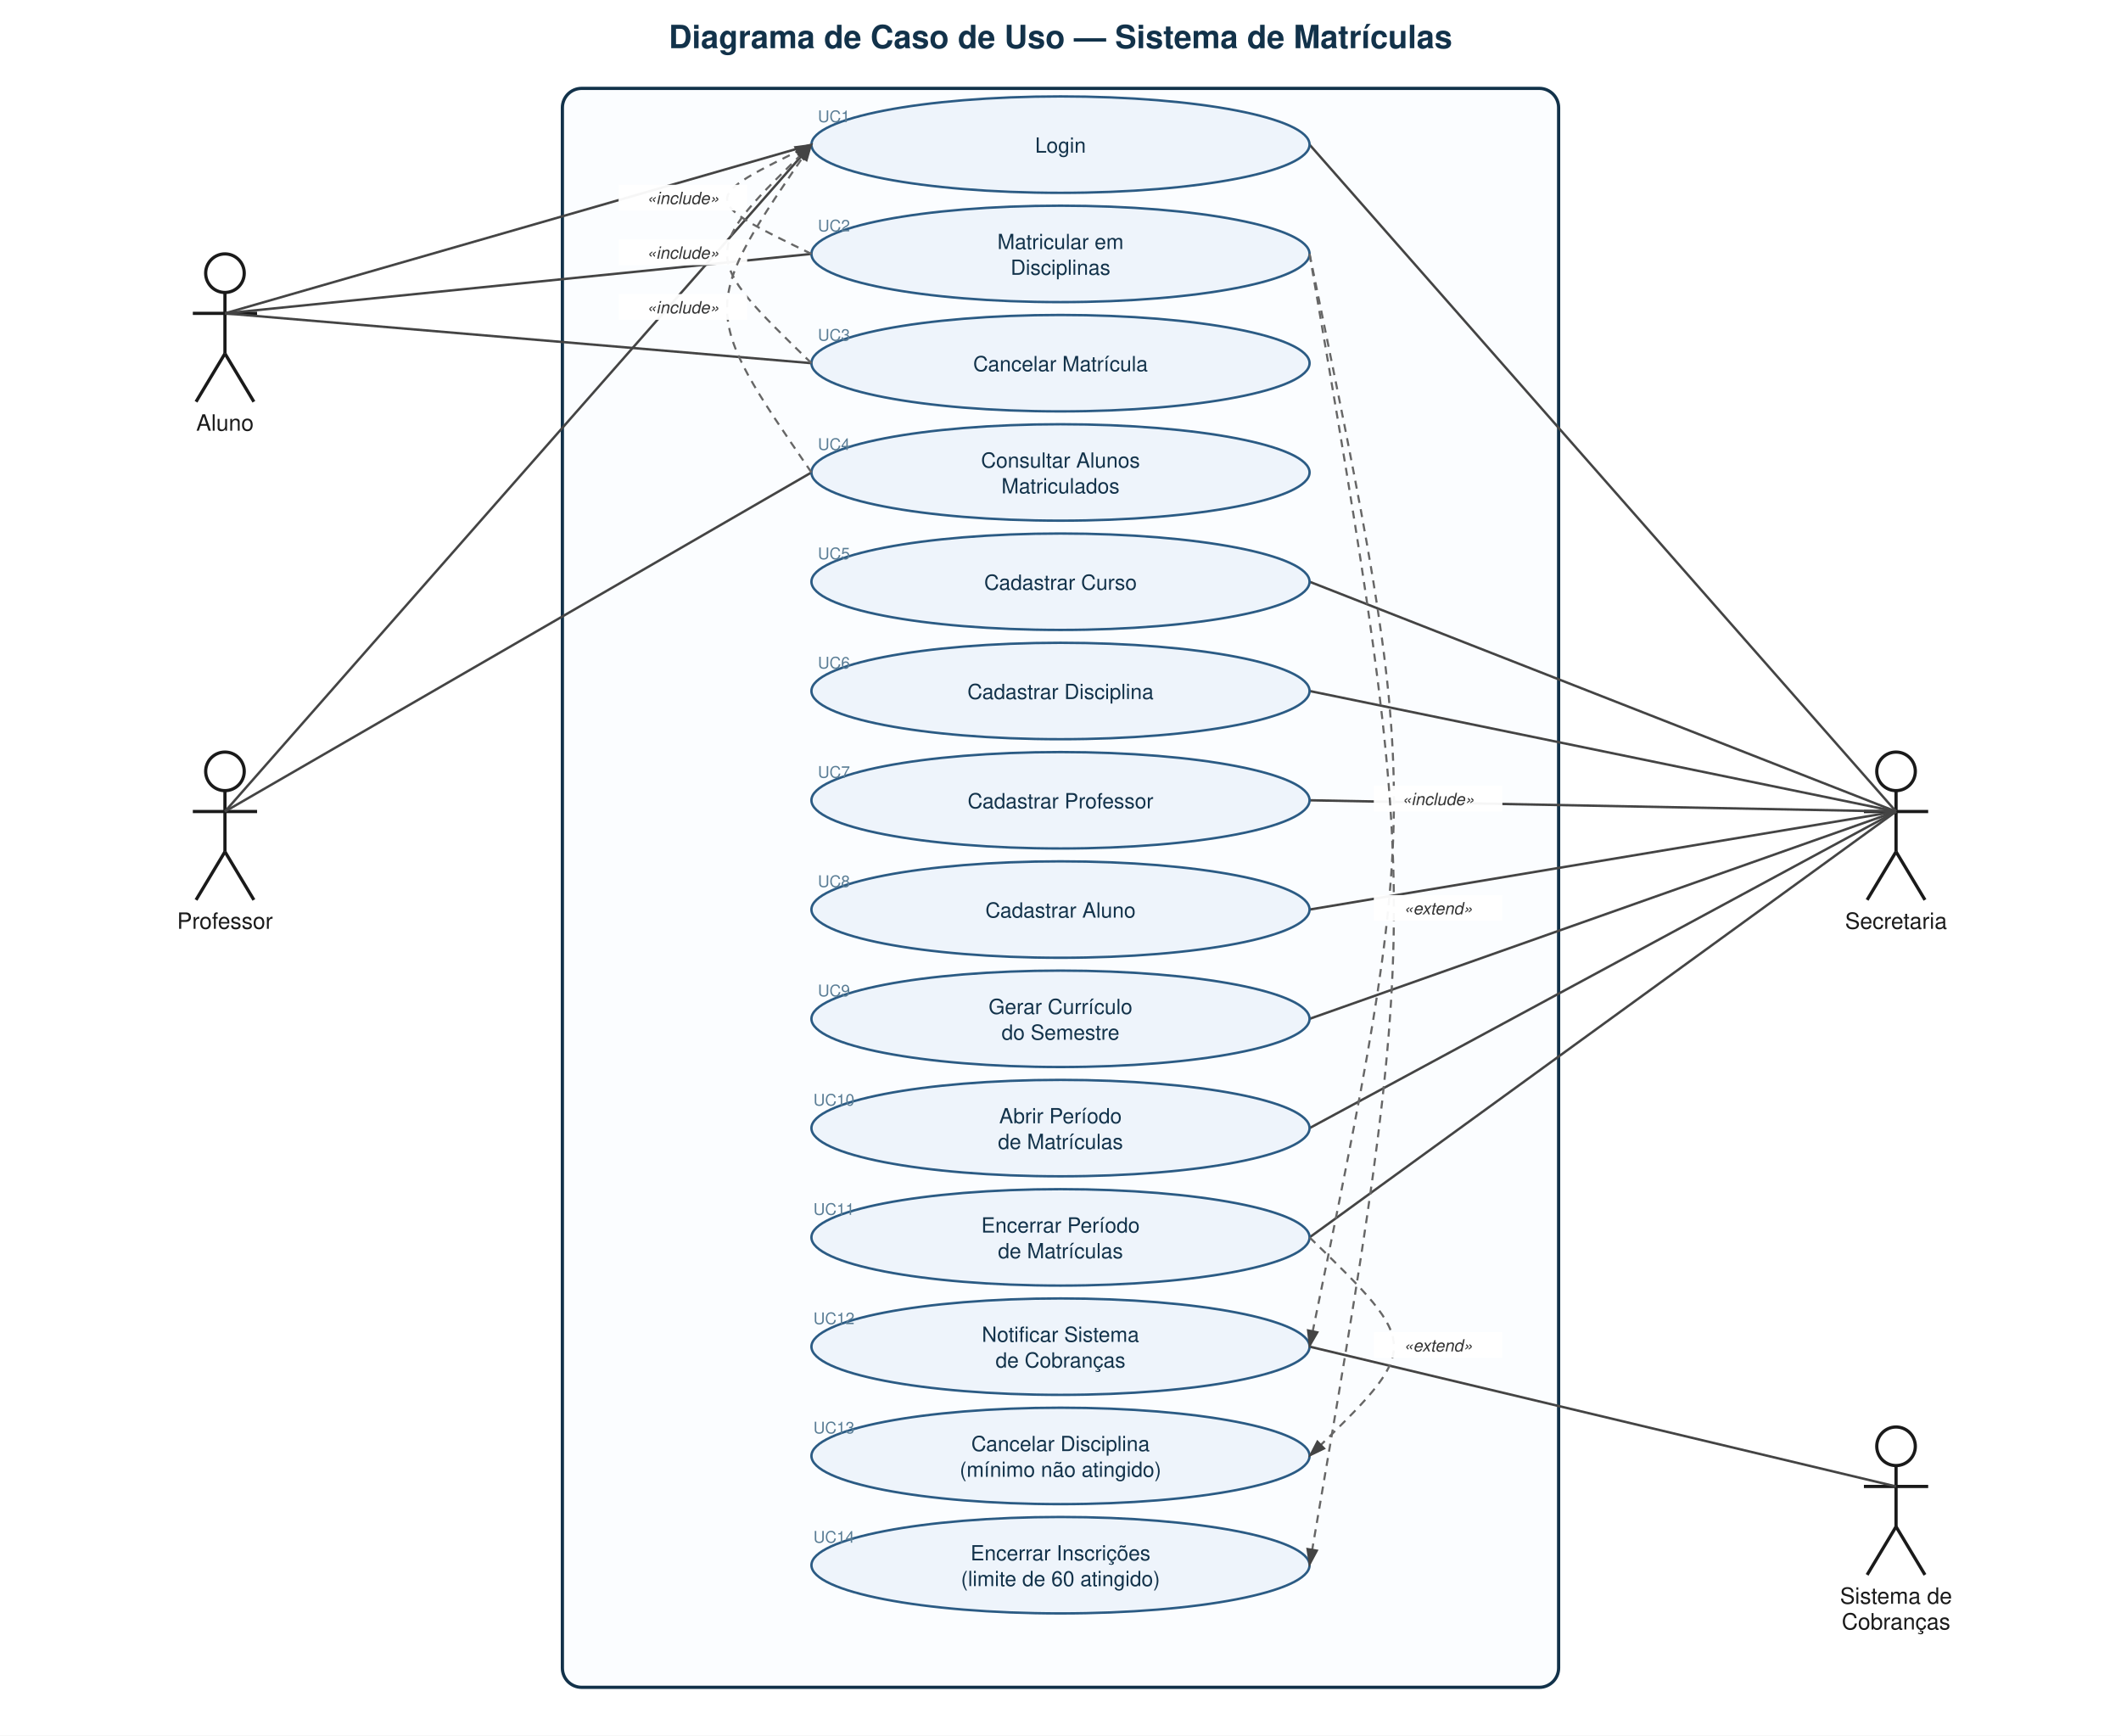
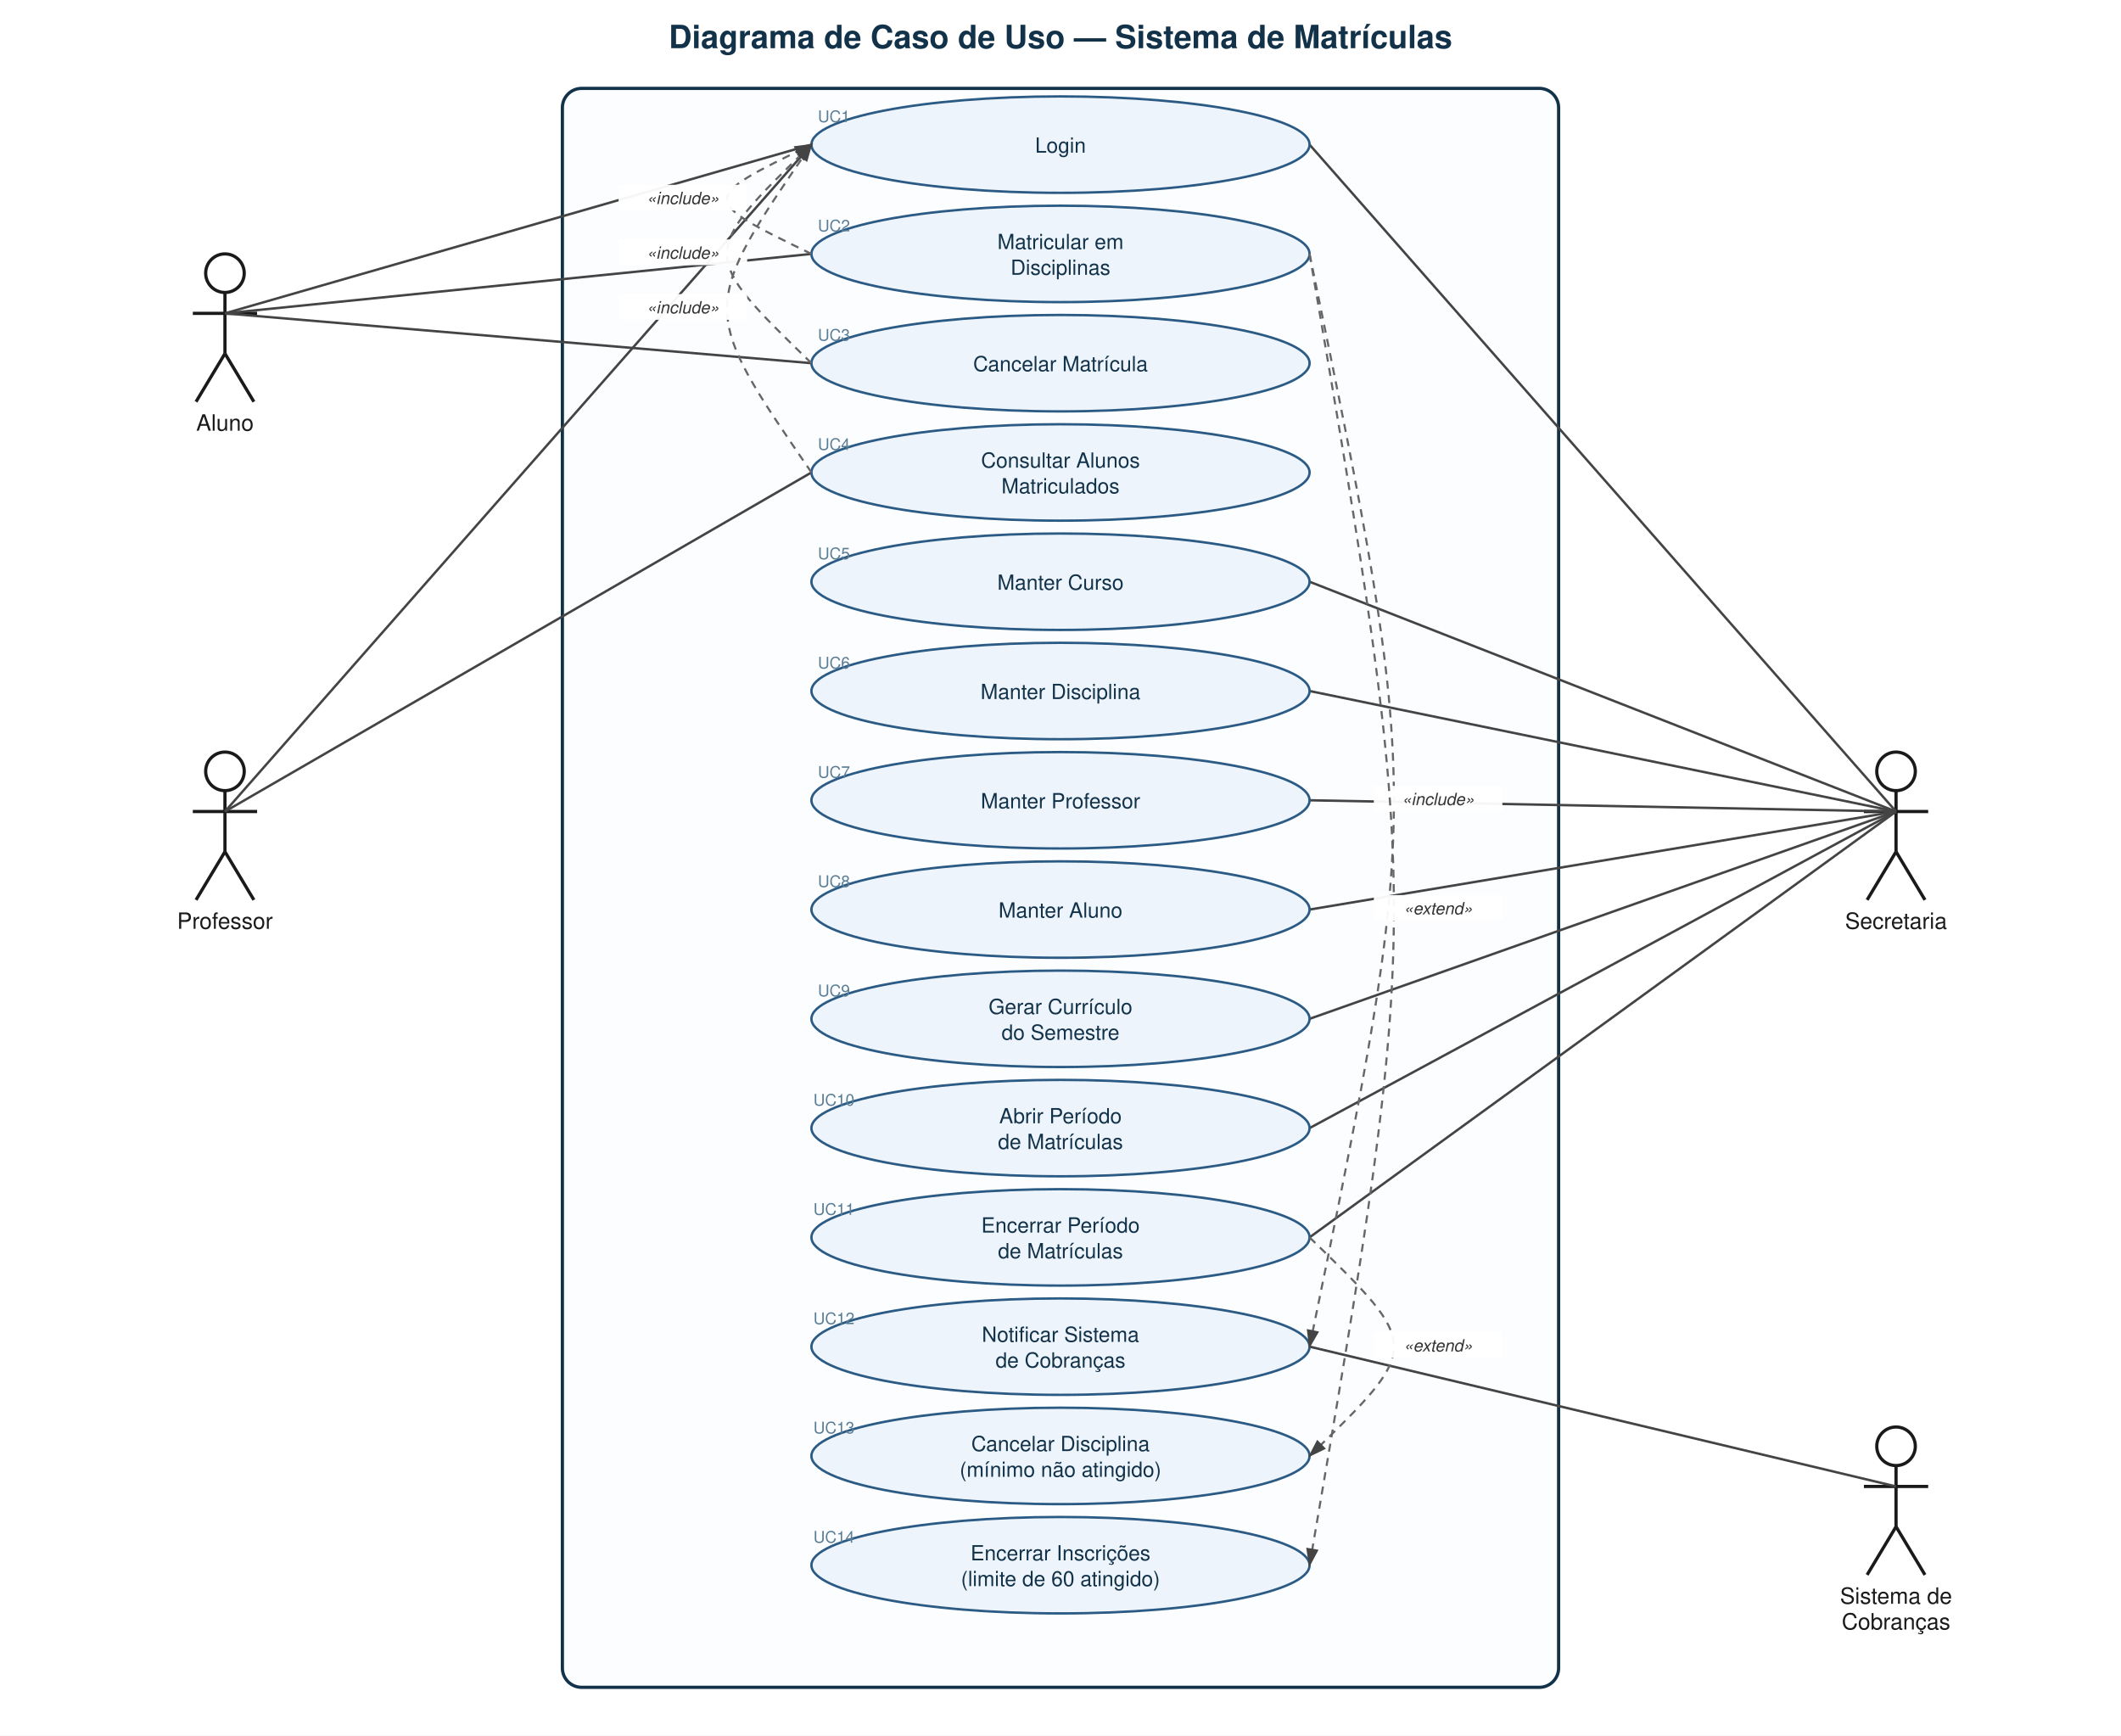
<svg xmlns="http://www.w3.org/2000/svg" viewBox="0 0 1320 1080" font-family="Helvetica,Arial,sans-serif">
  <rect x="0" y="0" width="1320" height="1080" fill="white" />
  <defs>
    <marker id="arrow" markerWidth="10" markerHeight="10" refX="8" refY="3" orient="auto" markerUnits="strokeWidth">
      <path d="M0,0 L0,6 L9,3 z" fill="#444" />
    </marker>
  </defs>
  <text x="660.0" y="30" text-anchor="middle" font-size="20" font-weight="bold" fill="#12324a">Diagrama de Caso de Uso — Sistema de Matrículas</text>
  <rect x="350" y="55" width="620" height="995" rx="12" fill="#fbfdff" stroke="#12324a" stroke-width="2" />
  <text x="660.0" y="79" text-anchor="middle" font-size="15" font-weight="bold" fill="#12324a">Sistema de Matrículas</text>
  <circle cx="140" cy="170" r="12" fill="none" stroke="#1a1a1a" stroke-width="2" />
  <line x1="140" y1="182" x2="140" y2="220" stroke="#1a1a1a" stroke-width="2" />
  <line x1="120" y1="195" x2="160" y2="195" stroke="#1a1a1a" stroke-width="2" />
  <line x1="140" y1="220" x2="122" y2="250" stroke="#1a1a1a" stroke-width="2" />
  <line x1="140" y1="220" x2="158" y2="250" stroke="#1a1a1a" stroke-width="2" />
  <text x="140" y="268" text-anchor="middle" font-size="14" font-family="Helvetica,Arial,sans-serif" fill="#1a1a1a">Aluno</text>
  <circle cx="140" cy="480" r="12" fill="none" stroke="#1a1a1a" stroke-width="2" />
  <line x1="140" y1="492" x2="140" y2="530" stroke="#1a1a1a" stroke-width="2" />
  <line x1="120" y1="505" x2="160" y2="505" stroke="#1a1a1a" stroke-width="2" />
  <line x1="140" y1="530" x2="122" y2="560" stroke="#1a1a1a" stroke-width="2" />
  <line x1="140" y1="530" x2="158" y2="560" stroke="#1a1a1a" stroke-width="2" />
  <text x="140" y="578" text-anchor="middle" font-size="14" font-family="Helvetica,Arial,sans-serif" fill="#1a1a1a">Professor</text>
  <circle cx="1180" cy="480" r="12" fill="none" stroke="#1a1a1a" stroke-width="2" />
  <line x1="1180" y1="492" x2="1180" y2="530" stroke="#1a1a1a" stroke-width="2" />
  <line x1="1160" y1="505" x2="1200" y2="505" stroke="#1a1a1a" stroke-width="2" />
  <line x1="1180" y1="530" x2="1162" y2="560" stroke="#1a1a1a" stroke-width="2" />
  <line x1="1180" y1="530" x2="1198" y2="560" stroke="#1a1a1a" stroke-width="2" />
  <text x="1180" y="578" text-anchor="middle" font-size="14" font-family="Helvetica,Arial,sans-serif" fill="#1a1a1a">Secretaria</text>
  <circle cx="1180" cy="900" r="12" fill="none" stroke="#1a1a1a" stroke-width="2" />
  <line x1="1180" y1="912" x2="1180" y2="950" stroke="#1a1a1a" stroke-width="2" />
  <line x1="1160" y1="925" x2="1200" y2="925" stroke="#1a1a1a" stroke-width="2" />
  <line x1="1180" y1="950" x2="1162" y2="980" stroke="#1a1a1a" stroke-width="2" />
  <line x1="1180" y1="950" x2="1198" y2="980" stroke="#1a1a1a" stroke-width="2" />
  <text x="1180" y="998" text-anchor="middle" font-size="14" font-family="Helvetica,Arial,sans-serif" fill="#1a1a1a">Sistema de</text>
  <text x="1180" y="1014" text-anchor="middle" font-size="14" font-family="Helvetica,Arial,sans-serif" fill="#1a1a1a">Cobranças</text>
  <line x1="140" y1="195" x2="505" y2="90" stroke="#444" stroke-width="1.5" />
  <line x1="140" y1="195" x2="505" y2="158" stroke="#444" stroke-width="1.5" />
  <line x1="140" y1="195" x2="505" y2="226" stroke="#444" stroke-width="1.5" />
  <line x1="140" y1="505" x2="505" y2="90" stroke="#444" stroke-width="1.5" />
  <line x1="140" y1="505" x2="505" y2="294" stroke="#444" stroke-width="1.5" />
  <line x1="1180" y1="505" x2="815" y2="90" stroke="#444" stroke-width="1.5" />
  <line x1="1180" y1="505" x2="815" y2="362" stroke="#444" stroke-width="1.5" />
  <line x1="1180" y1="505" x2="815" y2="430" stroke="#444" stroke-width="1.5" />
  <line x1="1180" y1="505" x2="815" y2="498" stroke="#444" stroke-width="1.5" />
  <line x1="1180" y1="505" x2="815" y2="566" stroke="#444" stroke-width="1.5" />
  <line x1="1180" y1="505" x2="815" y2="634" stroke="#444" stroke-width="1.5" />
  <line x1="1180" y1="505" x2="815" y2="702" stroke="#444" stroke-width="1.5" />
  <line x1="1180" y1="505" x2="815" y2="770" stroke="#444" stroke-width="1.5" />
  <line x1="1180" y1="925" x2="815" y2="838" stroke="#444" stroke-width="1.5" />
  <ellipse cx="660" cy="90" rx="155" ry="30" fill="#eef4fb" stroke="#2b5b84" stroke-width="1.5" />
  <text x="660" y="95" text-anchor="middle" font-size="13" font-family="Helvetica,Arial,sans-serif" fill="#12324a">Login</text>
  <text x="519" y="76" text-anchor="middle" font-size="10" font-family="Helvetica,Arial,sans-serif" fill="#5a7d95">UC1</text>
  <ellipse cx="660" cy="158" rx="155" ry="30" fill="#eef4fb" stroke="#2b5b84" stroke-width="1.5" />
  <text x="660" y="155" text-anchor="middle" font-size="13" font-family="Helvetica,Arial,sans-serif" fill="#12324a">Matricular em</text>
  <text x="660" y="171" text-anchor="middle" font-size="13" font-family="Helvetica,Arial,sans-serif" fill="#12324a">Disciplinas</text>
  <text x="519" y="144" text-anchor="middle" font-size="10" font-family="Helvetica,Arial,sans-serif" fill="#5a7d95">UC2</text>
  <ellipse cx="660" cy="226" rx="155" ry="30" fill="#eef4fb" stroke="#2b5b84" stroke-width="1.5" />
  <text x="660" y="231" text-anchor="middle" font-size="13" font-family="Helvetica,Arial,sans-serif" fill="#12324a">Cancelar Matrícula</text>
  <text x="519" y="212" text-anchor="middle" font-size="10" font-family="Helvetica,Arial,sans-serif" fill="#5a7d95">UC3</text>
  <ellipse cx="660" cy="294" rx="155" ry="30" fill="#eef4fb" stroke="#2b5b84" stroke-width="1.5" />
  <text x="660" y="291" text-anchor="middle" font-size="13" font-family="Helvetica,Arial,sans-serif" fill="#12324a">Consultar Alunos</text>
  <text x="660" y="307" text-anchor="middle" font-size="13" font-family="Helvetica,Arial,sans-serif" fill="#12324a">Matriculados</text>
  <text x="519" y="280" text-anchor="middle" font-size="10" font-family="Helvetica,Arial,sans-serif" fill="#5a7d95">UC4</text>
  <ellipse cx="660" cy="362" rx="155" ry="30" fill="#eef4fb" stroke="#2b5b84" stroke-width="1.5" />
-   <text x="660" y="367" text-anchor="middle" font-size="13" font-family="Helvetica,Arial,sans-serif" fill="#12324a">Cadastrar Curso</text>
+   <text x="660" y="367" text-anchor="middle" font-size="13" font-family="Helvetica,Arial,sans-serif" fill="#12324a">Manter Curso</text>
  <text x="519" y="348" text-anchor="middle" font-size="10" font-family="Helvetica,Arial,sans-serif" fill="#5a7d95">UC5</text>
  <ellipse cx="660" cy="430" rx="155" ry="30" fill="#eef4fb" stroke="#2b5b84" stroke-width="1.5" />
-   <text x="660" y="435" text-anchor="middle" font-size="13" font-family="Helvetica,Arial,sans-serif" fill="#12324a">Cadastrar Disciplina</text>
+   <text x="660" y="435" text-anchor="middle" font-size="13" font-family="Helvetica,Arial,sans-serif" fill="#12324a">Manter Disciplina</text>
  <text x="519" y="416" text-anchor="middle" font-size="10" font-family="Helvetica,Arial,sans-serif" fill="#5a7d95">UC6</text>
  <ellipse cx="660" cy="498" rx="155" ry="30" fill="#eef4fb" stroke="#2b5b84" stroke-width="1.5" />
-   <text x="660" y="503" text-anchor="middle" font-size="13" font-family="Helvetica,Arial,sans-serif" fill="#12324a">Cadastrar Professor</text>
+   <text x="660" y="503" text-anchor="middle" font-size="13" font-family="Helvetica,Arial,sans-serif" fill="#12324a">Manter Professor</text>
  <text x="519" y="484" text-anchor="middle" font-size="10" font-family="Helvetica,Arial,sans-serif" fill="#5a7d95">UC7</text>
  <ellipse cx="660" cy="566" rx="155" ry="30" fill="#eef4fb" stroke="#2b5b84" stroke-width="1.5" />
-   <text x="660" y="571" text-anchor="middle" font-size="13" font-family="Helvetica,Arial,sans-serif" fill="#12324a">Cadastrar Aluno</text>
+   <text x="660" y="571" text-anchor="middle" font-size="13" font-family="Helvetica,Arial,sans-serif" fill="#12324a">Manter Aluno</text>
  <text x="519" y="552" text-anchor="middle" font-size="10" font-family="Helvetica,Arial,sans-serif" fill="#5a7d95">UC8</text>
  <ellipse cx="660" cy="634" rx="155" ry="30" fill="#eef4fb" stroke="#2b5b84" stroke-width="1.5" />
  <text x="660" y="631" text-anchor="middle" font-size="13" font-family="Helvetica,Arial,sans-serif" fill="#12324a">Gerar Currículo</text>
  <text x="660" y="647" text-anchor="middle" font-size="13" font-family="Helvetica,Arial,sans-serif" fill="#12324a">do Semestre</text>
  <text x="519" y="620" text-anchor="middle" font-size="10" font-family="Helvetica,Arial,sans-serif" fill="#5a7d95">UC9</text>
  <ellipse cx="660" cy="702" rx="155" ry="30" fill="#eef4fb" stroke="#2b5b84" stroke-width="1.5" />
  <text x="660" y="699" text-anchor="middle" font-size="13" font-family="Helvetica,Arial,sans-serif" fill="#12324a">Abrir Período</text>
  <text x="660" y="715" text-anchor="middle" font-size="13" font-family="Helvetica,Arial,sans-serif" fill="#12324a">de Matrículas</text>
  <text x="519" y="688" text-anchor="middle" font-size="10" font-family="Helvetica,Arial,sans-serif" fill="#5a7d95">UC10</text>
  <ellipse cx="660" cy="770" rx="155" ry="30" fill="#eef4fb" stroke="#2b5b84" stroke-width="1.5" />
  <text x="660" y="767" text-anchor="middle" font-size="13" font-family="Helvetica,Arial,sans-serif" fill="#12324a">Encerrar Período</text>
  <text x="660" y="783" text-anchor="middle" font-size="13" font-family="Helvetica,Arial,sans-serif" fill="#12324a">de Matrículas</text>
  <text x="519" y="756" text-anchor="middle" font-size="10" font-family="Helvetica,Arial,sans-serif" fill="#5a7d95">UC11</text>
  <ellipse cx="660" cy="838" rx="155" ry="30" fill="#eef4fb" stroke="#2b5b84" stroke-width="1.5" />
  <text x="660" y="835" text-anchor="middle" font-size="13" font-family="Helvetica,Arial,sans-serif" fill="#12324a">Notificar Sistema</text>
  <text x="660" y="851" text-anchor="middle" font-size="13" font-family="Helvetica,Arial,sans-serif" fill="#12324a">de Cobranças</text>
  <text x="519" y="824" text-anchor="middle" font-size="10" font-family="Helvetica,Arial,sans-serif" fill="#5a7d95">UC12</text>
  <ellipse cx="660" cy="906" rx="155" ry="30" fill="#eef4fb" stroke="#2b5b84" stroke-width="1.5" />
  <text x="660" y="903" text-anchor="middle" font-size="13" font-family="Helvetica,Arial,sans-serif" fill="#12324a">Cancelar Disciplina</text>
  <text x="660" y="919" text-anchor="middle" font-size="13" font-family="Helvetica,Arial,sans-serif" fill="#12324a">(mínimo não atingido)</text>
  <text x="519" y="892" text-anchor="middle" font-size="10" font-family="Helvetica,Arial,sans-serif" fill="#5a7d95">UC13</text>
  <ellipse cx="660" cy="974" rx="155" ry="30" fill="#eef4fb" stroke="#2b5b84" stroke-width="1.5" />
  <text x="660" y="971" text-anchor="middle" font-size="13" font-family="Helvetica,Arial,sans-serif" fill="#12324a">Encerrar Inscrições</text>
  <text x="660" y="987" text-anchor="middle" font-size="13" font-family="Helvetica,Arial,sans-serif" fill="#12324a">(limite de 60 atingido)</text>
  <text x="519" y="960" text-anchor="middle" font-size="10" font-family="Helvetica,Arial,sans-serif" fill="#5a7d95">UC14</text>
  <path d="M 505 158 C 435 124.0, 435 124.0, 505 90" fill="none" stroke="#666" stroke-width="1.3" stroke-dasharray="5,4" marker-end="url(#arrow)" />
  <rect x="385" y="115.0" width="80" height="16" fill="white" opacity="0.95" />
  <text x="425" y="127.0" text-anchor="middle" font-size="10.5" font-style="italic" fill="#333">«include»</text>
  <path d="M 505 226 C 435 158.0, 435 158.0, 505 90" fill="none" stroke="#666" stroke-width="1.3" stroke-dasharray="5,4" marker-end="url(#arrow)" />
  <rect x="385" y="149.0" width="80" height="16" fill="white" opacity="0.95" />
  <text x="425" y="161.0" text-anchor="middle" font-size="10.5" font-style="italic" fill="#333">«include»</text>
  <path d="M 505 294 C 435 192.0, 435 192.0, 505 90" fill="none" stroke="#666" stroke-width="1.3" stroke-dasharray="5,4" marker-end="url(#arrow)" />
  <rect x="385" y="183.0" width="80" height="16" fill="white" opacity="0.95" />
  <text x="425" y="195.0" text-anchor="middle" font-size="10.5" font-style="italic" fill="#333">«include»</text>
  <path d="M 815 158 C 885 498.0, 885 498.0, 815 838" fill="none" stroke="#666" stroke-width="1.3" stroke-dasharray="5,4" marker-end="url(#arrow)" />
  <rect x="855" y="489.0" width="80" height="16" fill="white" opacity="0.95" />
  <text x="895" y="501.0" text-anchor="middle" font-size="10.5" font-style="italic" fill="#333">«include»</text>
  <path d="M 815 158 C 885 566.0, 885 566.0, 815 974" fill="none" stroke="#666" stroke-width="1.3" stroke-dasharray="5,4" marker-end="url(#arrow)" />
  <rect x="855" y="557.0" width="80" height="16" fill="white" opacity="0.95" />
  <text x="895" y="569.0" text-anchor="middle" font-size="10.5" font-style="italic" fill="#333">«extend»</text>
  <path d="M 815 770 C 885 838.0, 885 838.0, 815 906" fill="none" stroke="#666" stroke-width="1.3" stroke-dasharray="5,4" marker-end="url(#arrow)" />
  <rect x="855" y="829.0" width="80" height="16" fill="white" opacity="0.95" />
  <text x="895" y="841.0" text-anchor="middle" font-size="10.5" font-style="italic" fill="#333">«extend»</text>
</svg>
